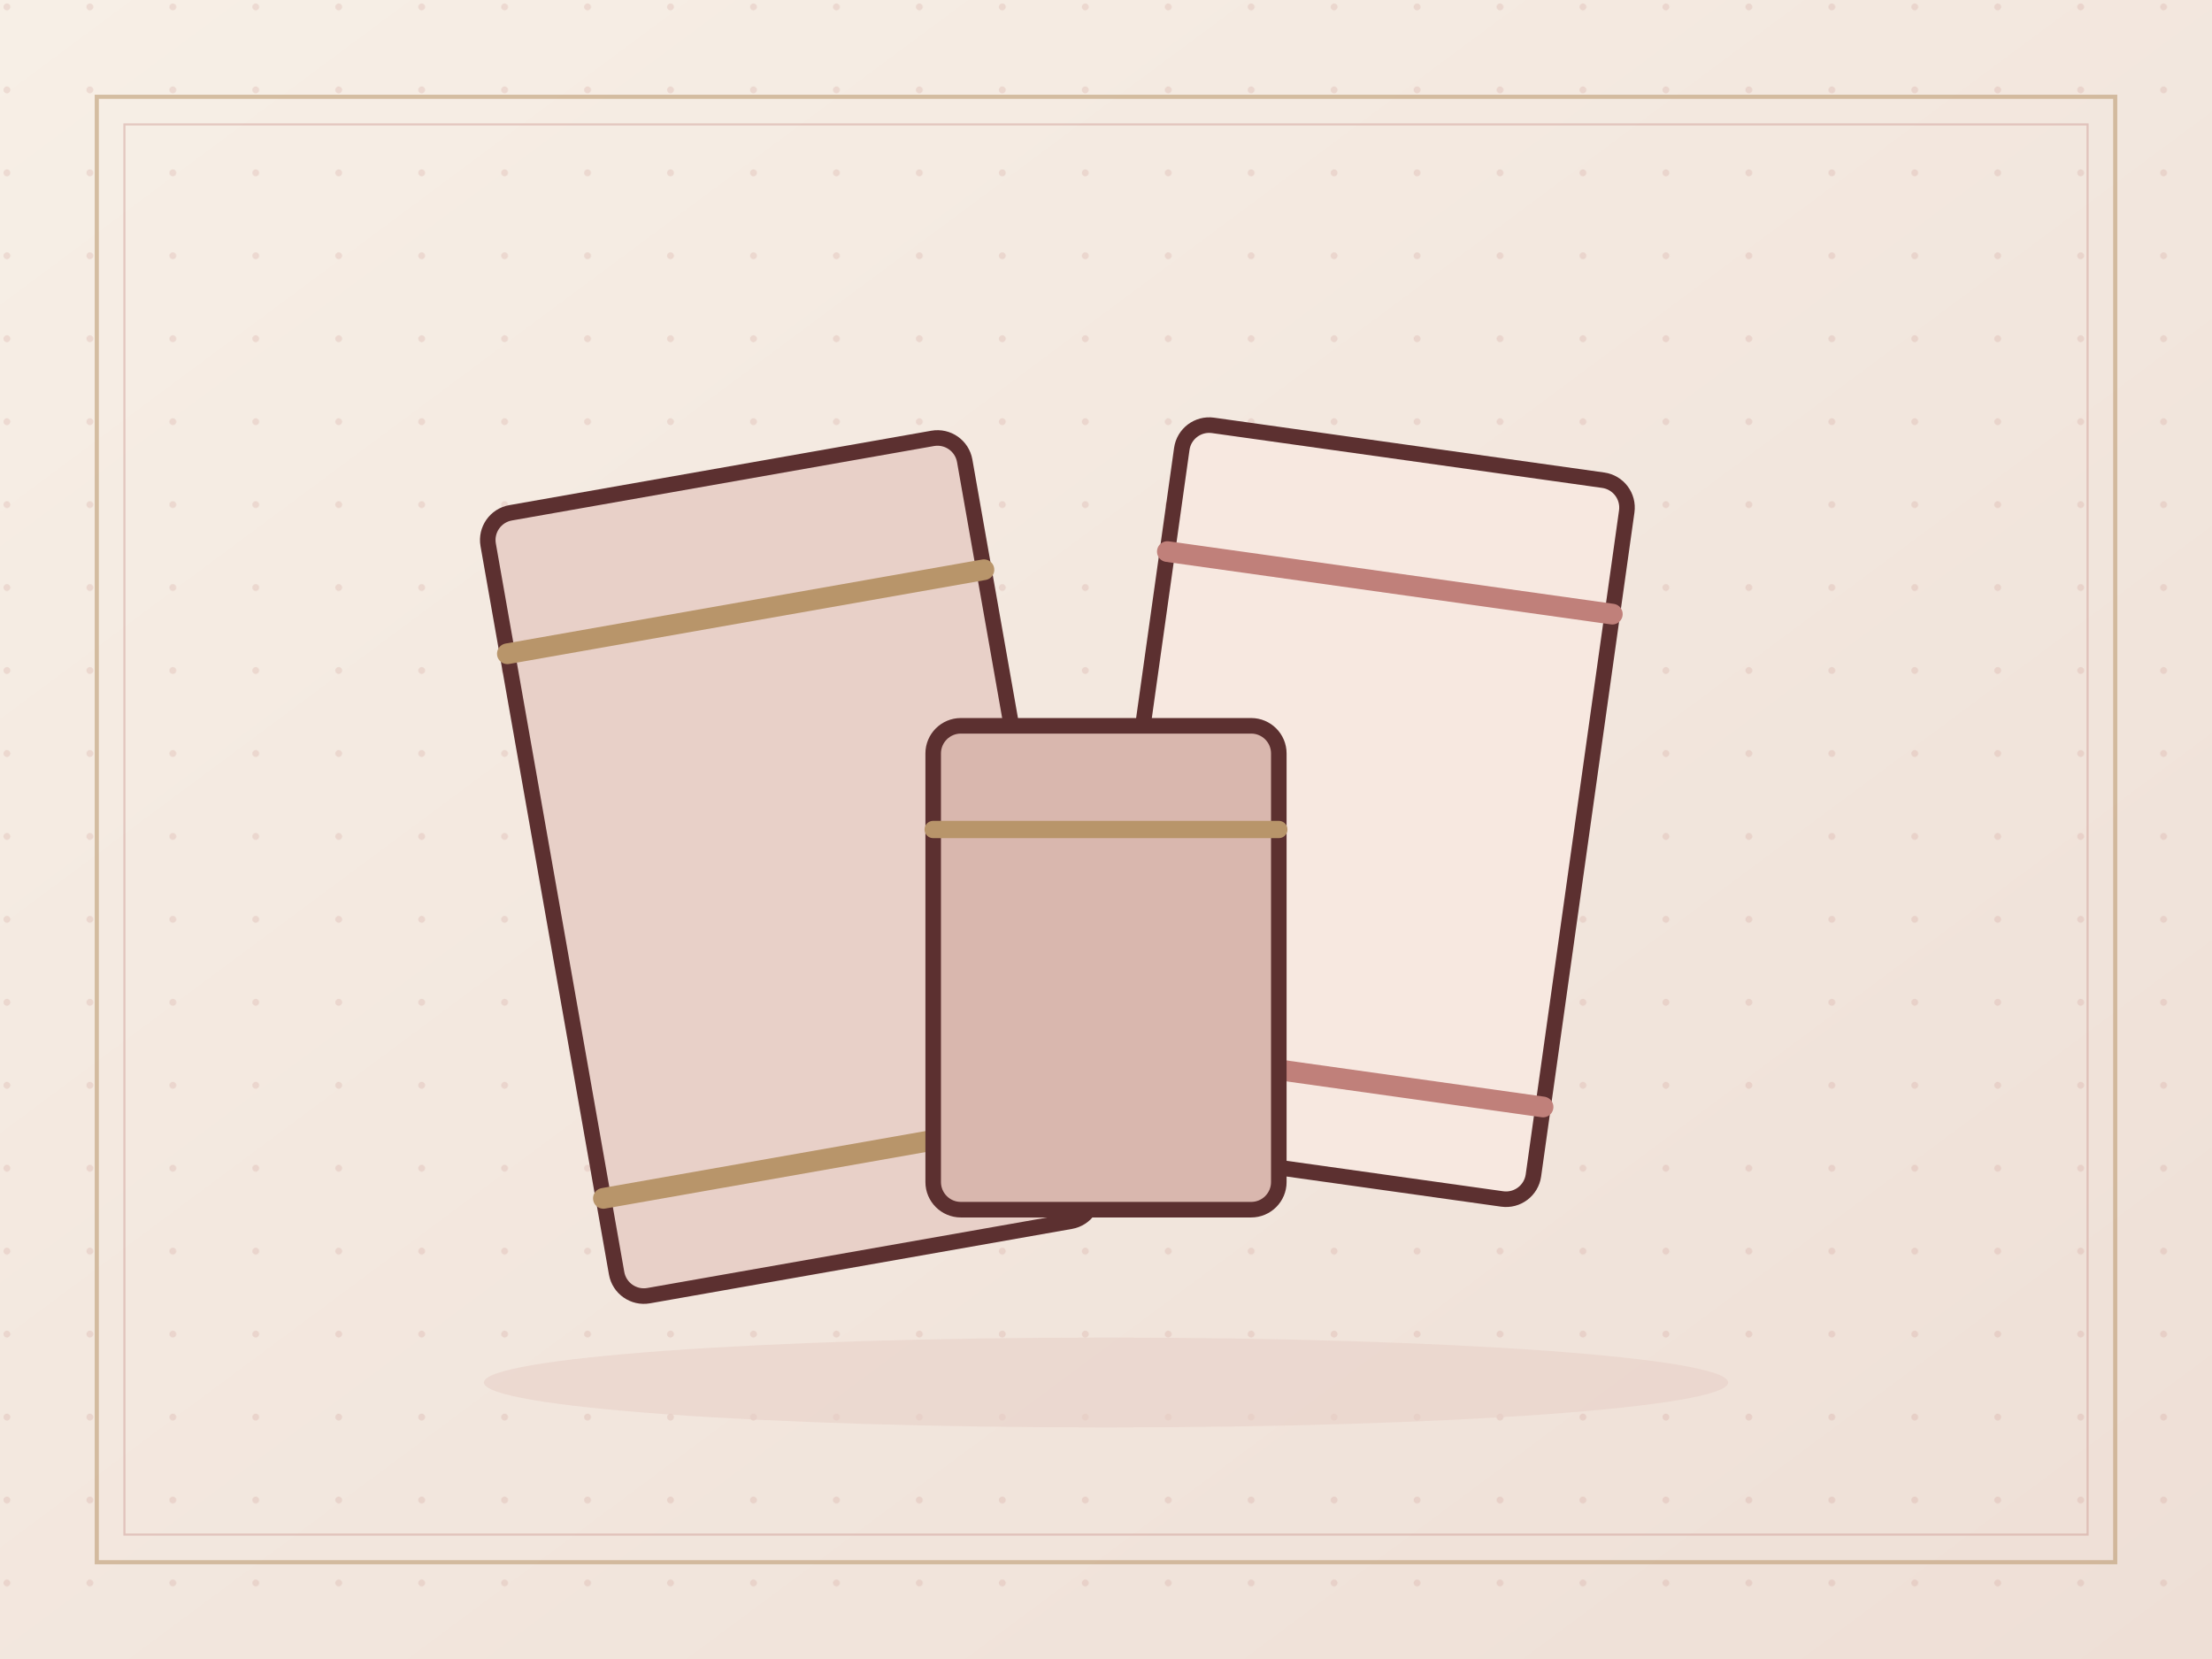
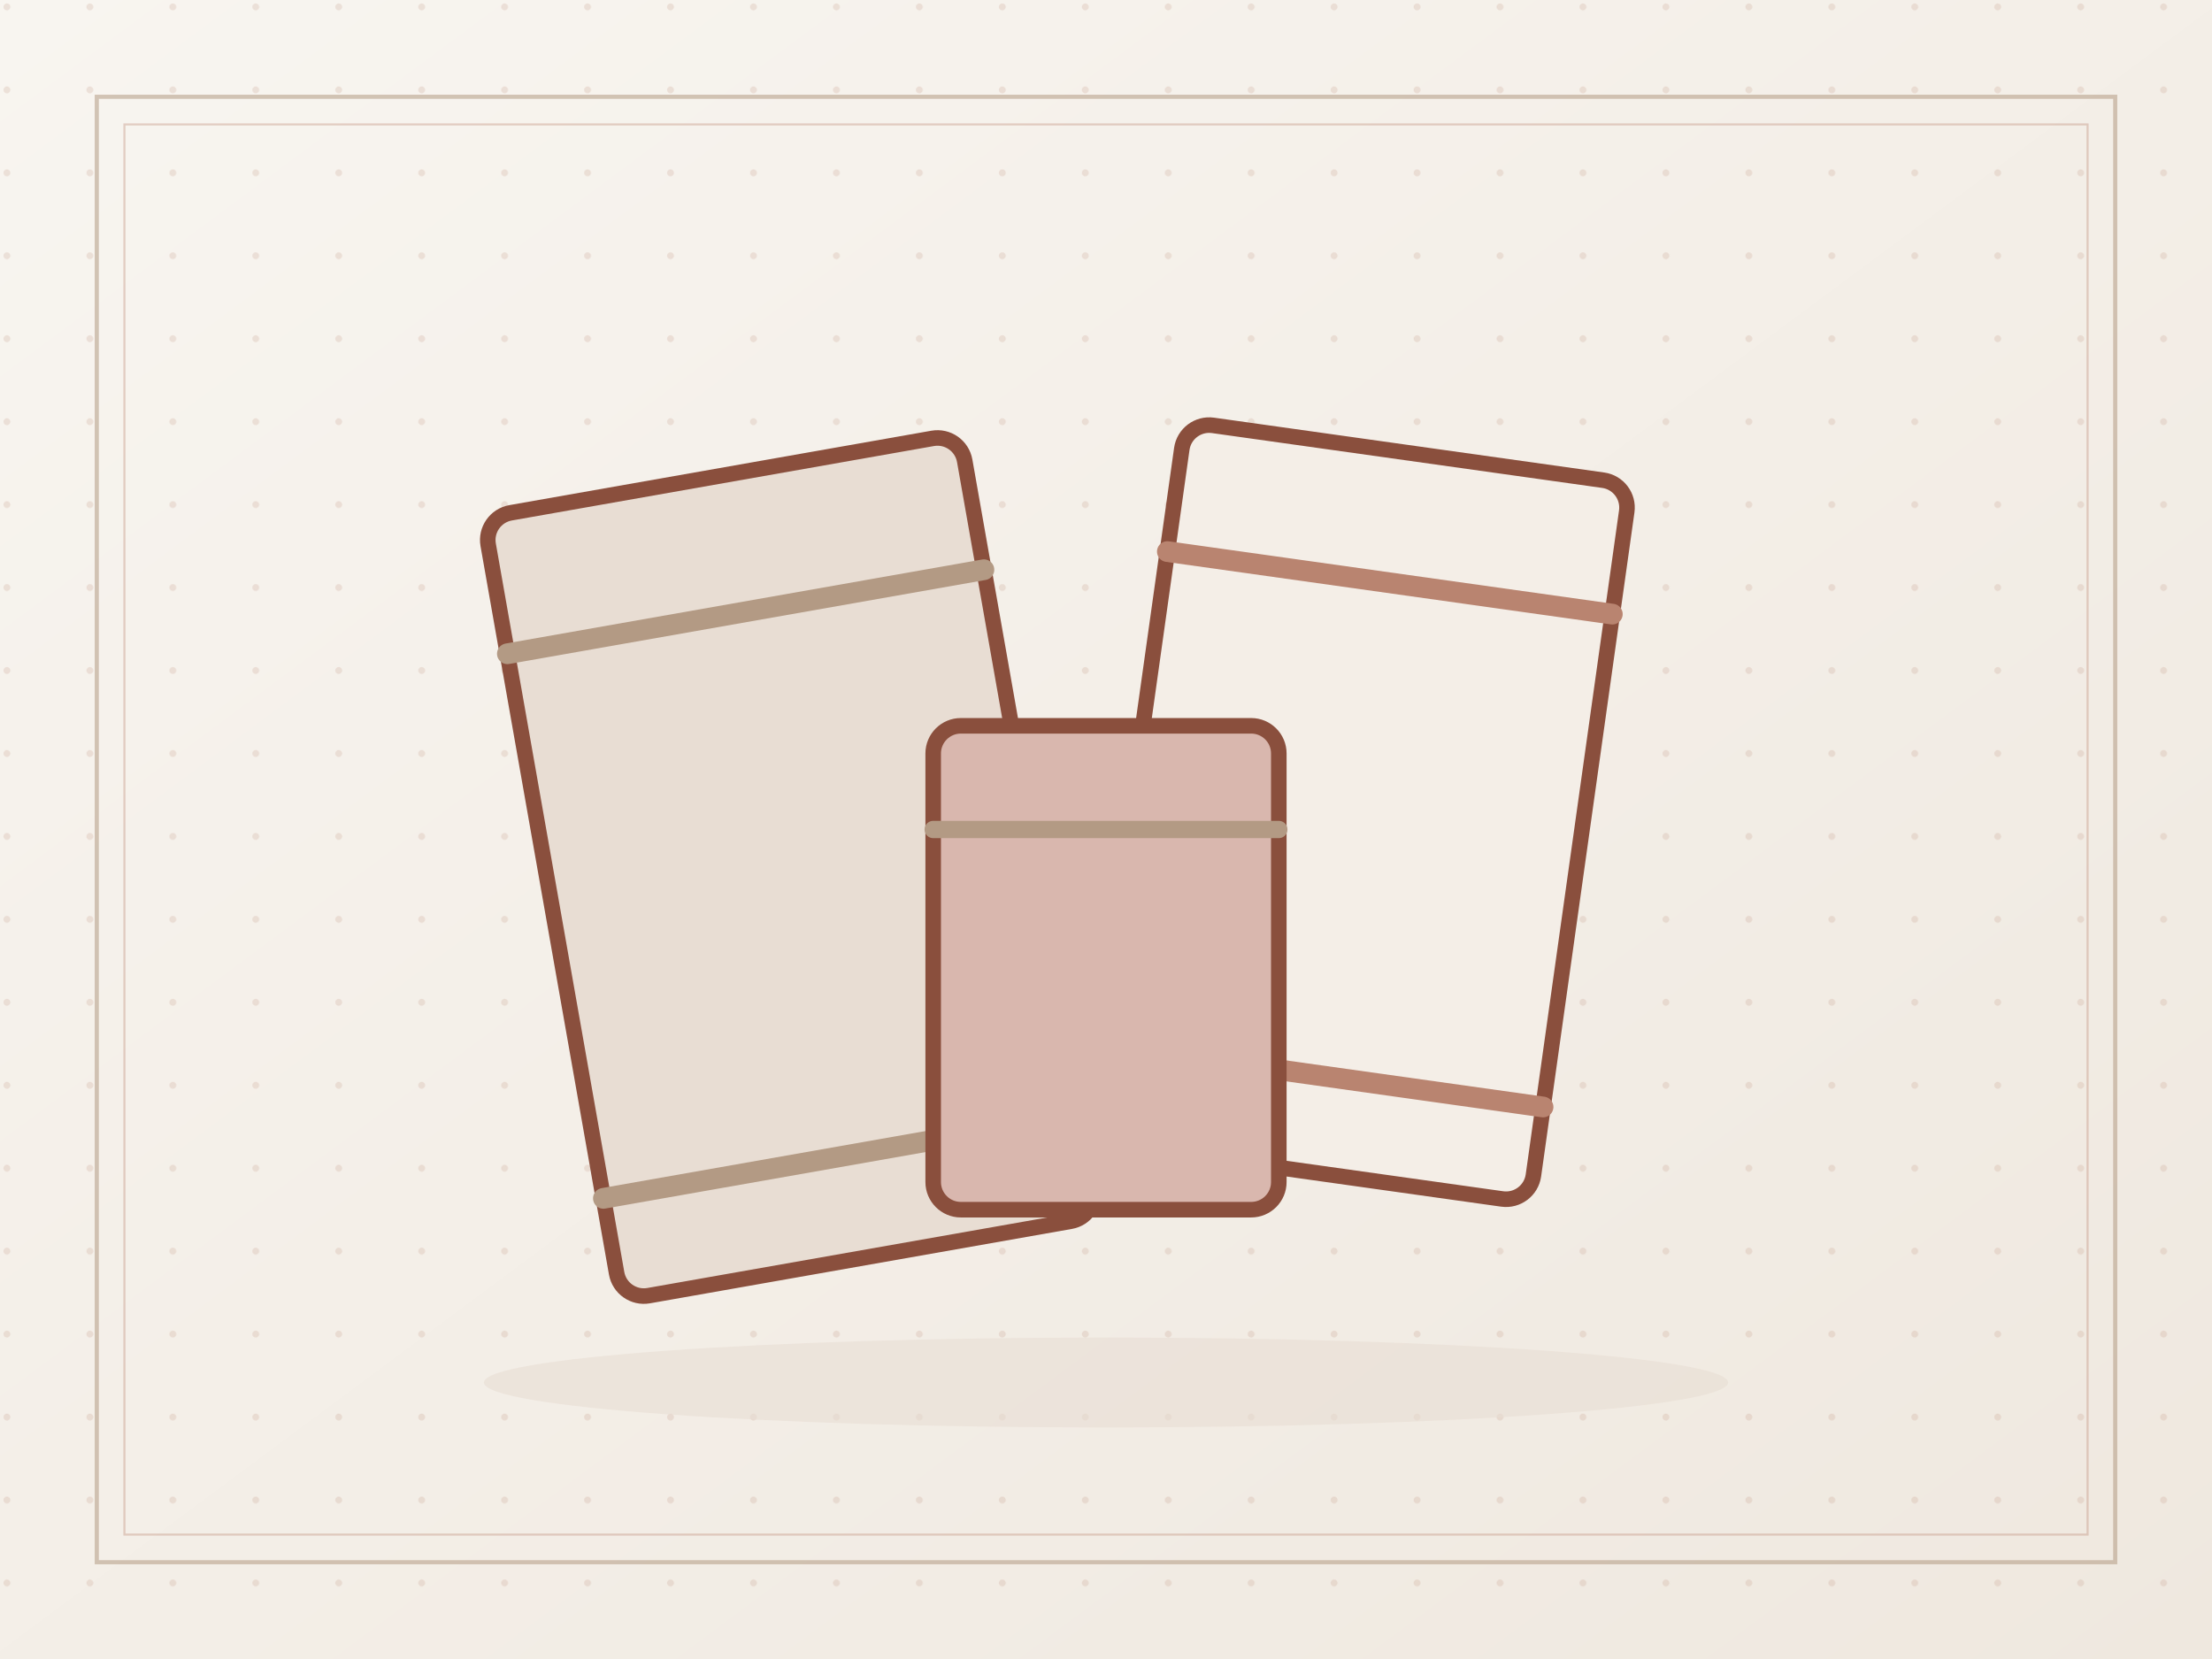
<svg xmlns="http://www.w3.org/2000/svg" viewBox="0 0 640 480" width="640" height="480" role="img">
  <defs>
    <linearGradient id="bg" x1="0" y1="0" x2="1" y2="1">
-       <stop offset="0%" stop-color="#F7EFE6" />
-       <stop offset="100%" stop-color="#EEDFD6" />
+       <stop offset="0%" stop-color="#F8F5F0" />
+       <stop offset="100%" stop-color="#EFE8DF" />
    </linearGradient>
    <pattern id="dots" width="24" height="24" patternUnits="userSpaceOnUse">
-       <circle cx="2" cy="2" r="1" fill="#C0807A" opacity="0.18" />
+       <circle cx="2" cy="2" r="1" fill="#B98470" opacity="0.18" />
    </pattern>
  </defs>
  <rect width="640" height="480" fill="url(#bg)" />
  <rect width="640" height="480" fill="url(#dots)" />
-   <rect x="28" y="28" width="584" height="424" fill="none" stroke="#B8956A" stroke-width="1.2" opacity="0.55" />
-   <rect x="36" y="36" width="568" height="408" fill="none" stroke="#C0807A" stroke-width="0.6" opacity="0.35" />
-   <g transform="translate(320 250)" fill="none" stroke="#5C3030" stroke-width="4.5" stroke-linecap="round" stroke-linejoin="round">
-     <ellipse cx="0" cy="150" rx="180" ry="13" fill="#E8D0C8" stroke="none" opacity="0.6" />
+   <rect x="28" y="28" width="584" height="424" fill="none" stroke="#B39A84" stroke-width="1.2" opacity="0.55" />
+   <rect x="36" y="36" width="568" height="408" fill="none" stroke="#B98470" stroke-width="0.6" opacity="0.35" />
+   <g transform="translate(320 250)" fill="none" stroke="#8A4F3D" stroke-width="4.5" stroke-linecap="round" stroke-linejoin="round">
+     <ellipse cx="0" cy="150" rx="180" ry="13" fill="#E8DDD3" stroke="none" opacity="0.6" />
    <g transform="rotate(-10) translate(-90 -10)">
-       <rect x="-70" y="-120" width="140" height="230" rx="8" fill="#E8D0C8" />
-       <path d="M-70 -80 h140" stroke="#B8956A" stroke-width="6" />
-       <path d="M-70 80 h140" stroke="#B8956A" stroke-width="6" />
+       <rect x="-70" y="-120" width="140" height="230" rx="8" fill="#E8DDD3" />
+       <path d="M-70 -80 h140" stroke="#B39A84" stroke-width="6" />
+       <path d="M-70 80 h140" stroke="#B39A84" stroke-width="6" />
    </g>
    <g transform="rotate(8) translate(70 -20)">
-       <rect x="-65" y="-110" width="130" height="210" rx="8" fill="#F7E8E0" />
-       <path d="M-65 -72 h130" stroke="#C0807A" stroke-width="6" />
-       <path d="M-65 72 h130" stroke="#C0807A" stroke-width="6" />
+       <rect x="-65" y="-110" width="130" height="210" rx="8" fill="#F4EEE7" />
+       <path d="M-65 -72 h130" stroke="#B98470" stroke-width="6" />
+       <path d="M-65 72 h130" stroke="#B98470" stroke-width="6" />
    </g>
    <g transform="translate(0 30)">
      <rect x="-50" y="-70" width="100" height="140" rx="8" fill="#D9B7AE" />
-       <path d="M-50 -40 h100" stroke="#B8956A" stroke-width="5" />
+       <path d="M-50 -40 h100" stroke="#B39A84" stroke-width="5" />
    </g>
  </g>
</svg>
